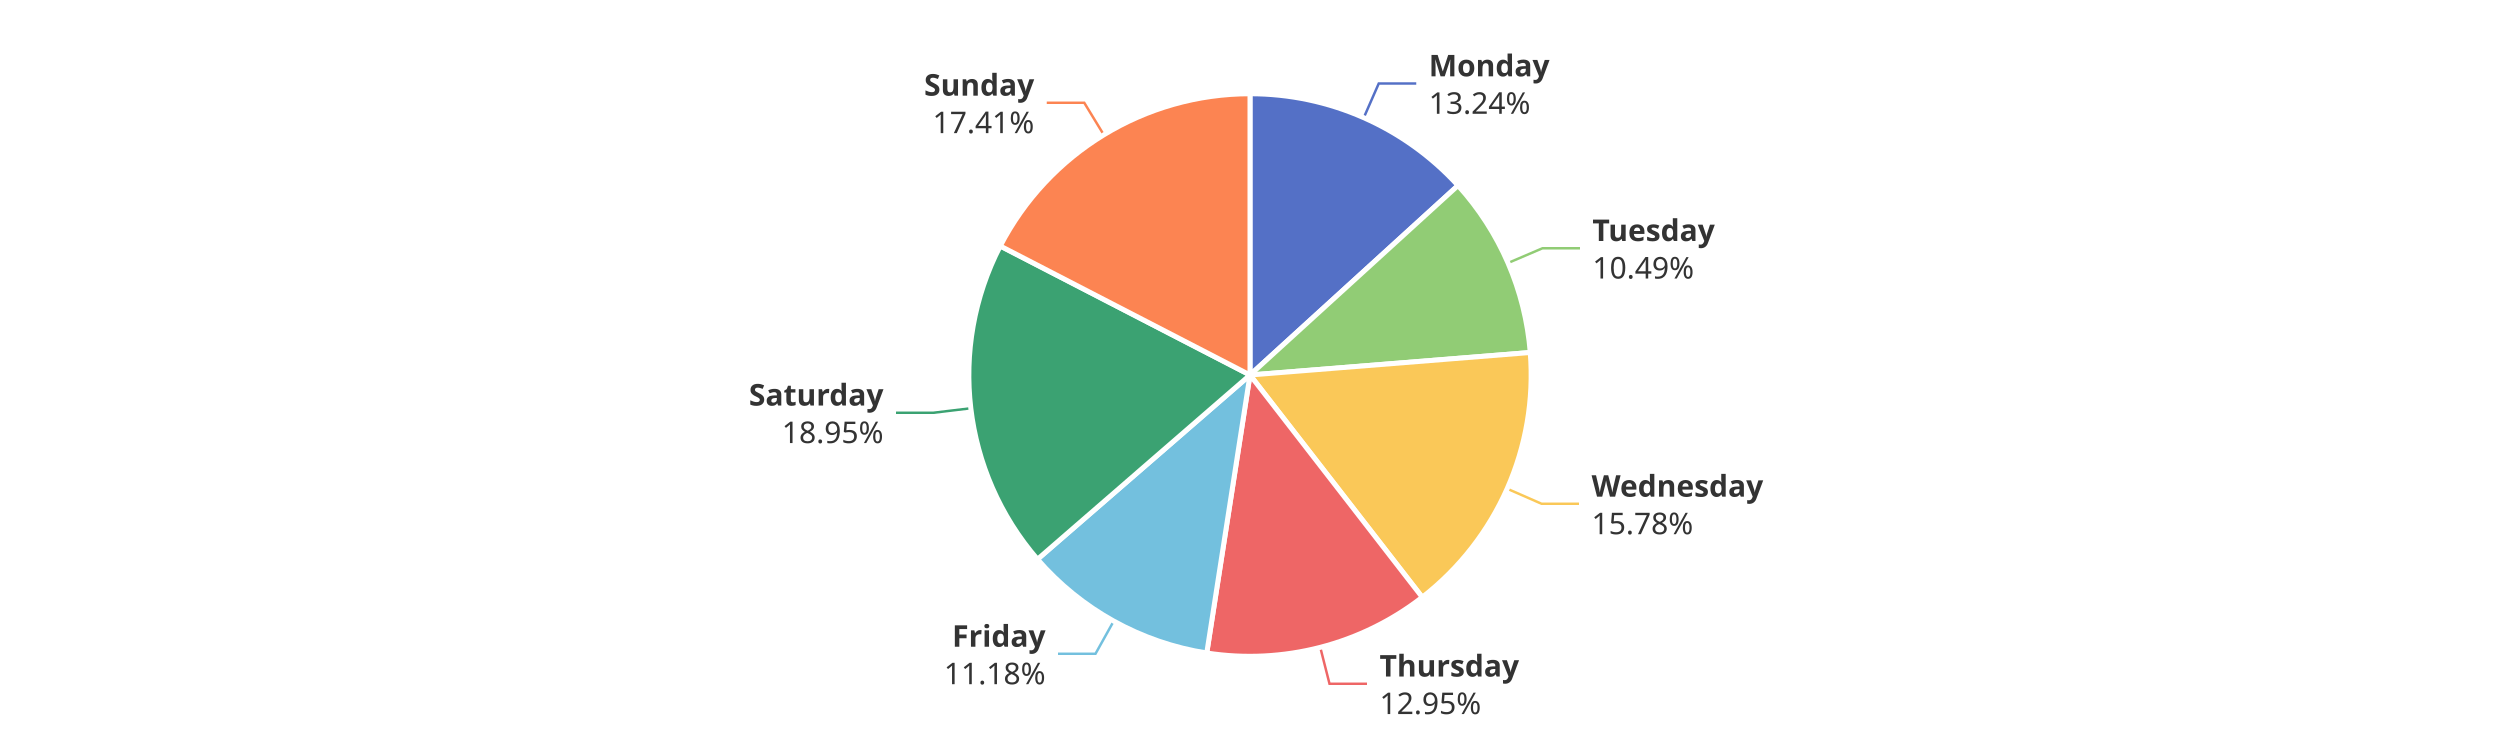
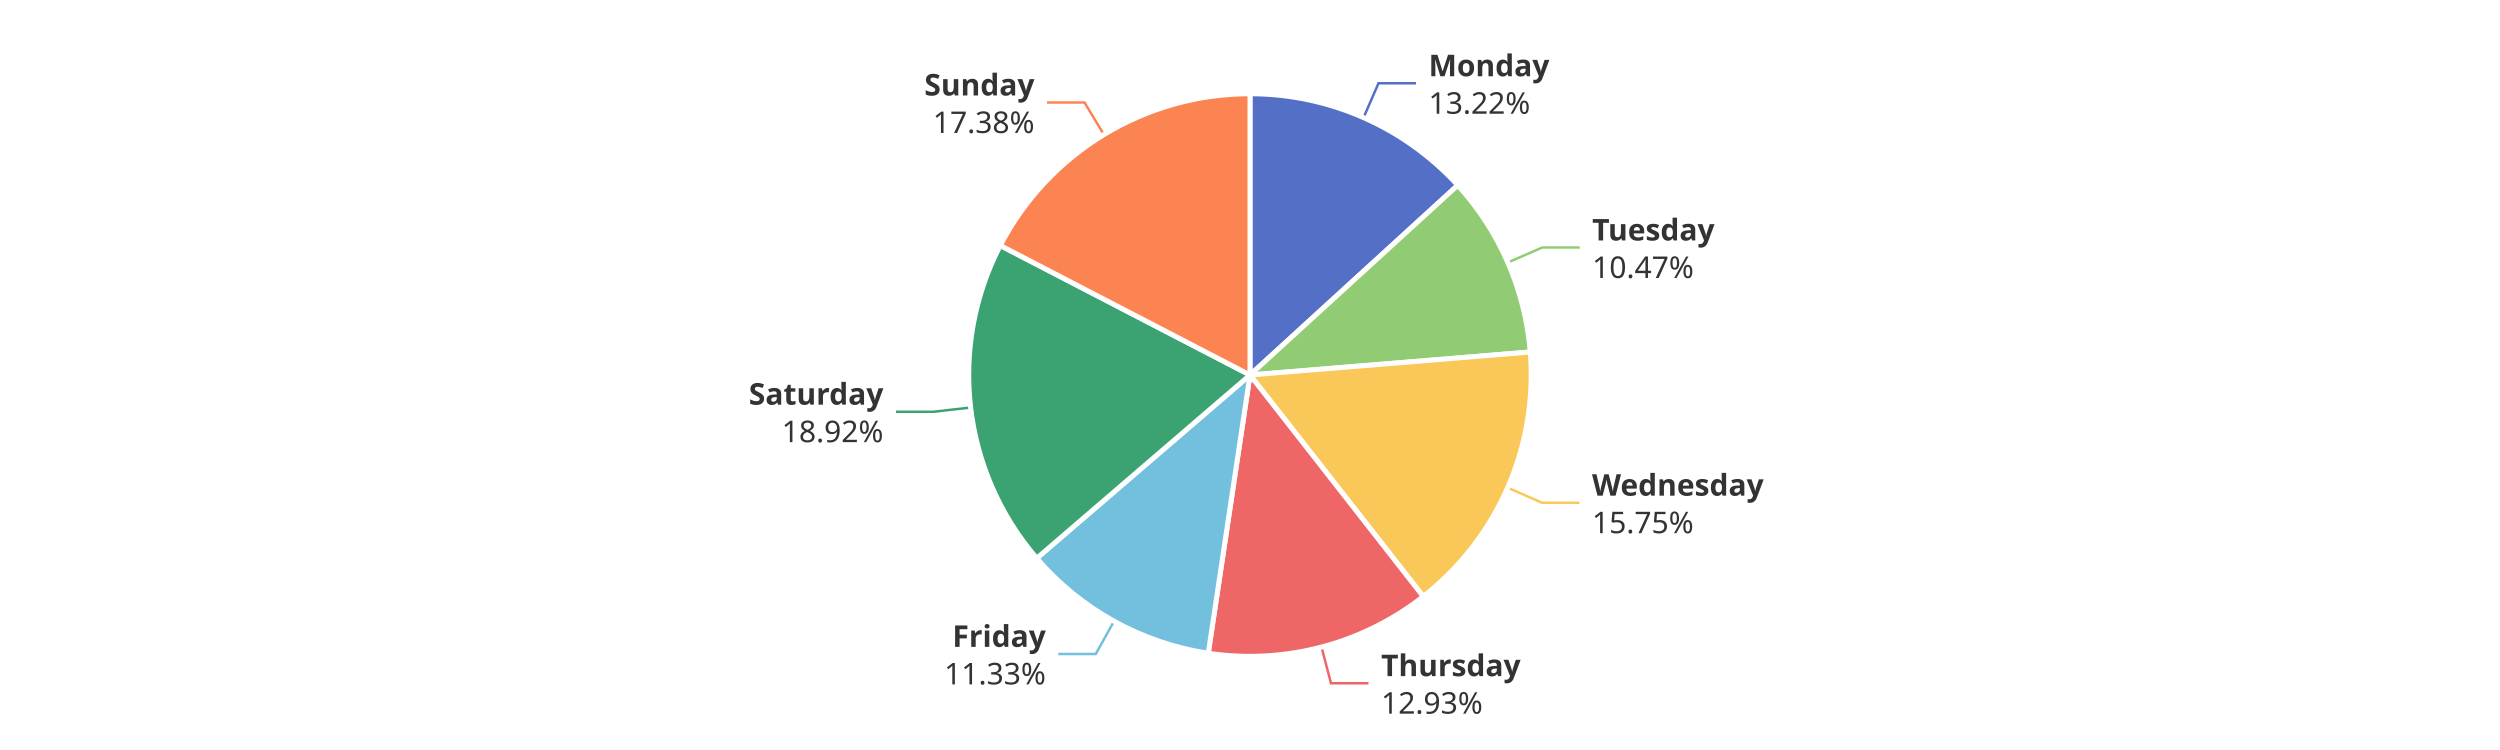
<svg xmlns="http://www.w3.org/2000/svg" width="1000" height="300" version="1.1" baseProfile="full" viewBox="0 0 1000 300">
  <rect width="1000" height="300" x="0" y="0" id="0" fill="#ffffff" />
-   <polyline points="545.5 47.1 551.5 33.4 566.5 33.4" fill="none" stroke="#5470c6" />
-   <polyline points="603.2 105.2 617 99.3 632 99.3" fill="none" stroke="#91cc75" />
-   <polyline points="602.9 195.5 616.6 201.5 631.6 201.5" fill="none" stroke="#fac858" />
-   <polyline points="528.1 258.9 531.8 273.5 546.8 273.5" fill="none" stroke="#ee6666" />
-   <polyline points="445.5 248.4 438.2 261.5 423.2 261.5" fill="none" stroke="#73c0de" />
-   <polyline points="388.3 163.3 373.4 165.1 358.4 165.1" fill="none" stroke="#3ba272" />
-   <polyline points="441.5 53.9 433.7 41.1 418.7 41.1" fill="none" stroke="#fc8452" />
-   <path d="M500 37.5A112.5 112.5 0 0 1 583.2 74.2L500 150Z" fill="#5470c6" stroke="#fff" stroke-width="2" stroke-linejoin="round" />
-   <path d="M583.2 74.2A112.5 112.5 0 0 1 612.1 141L500 150Z" fill="#91cc75" stroke="#fff" stroke-width="2" stroke-linejoin="round" />
-   <path d="M612.1 141A112.5 112.5 0 0 1 568.9 238.9L500 150Z" fill="#fac858" stroke="#fff" stroke-width="2" stroke-linejoin="round" />
-   <path d="M568.9 238.9A112.5 112.5 0 0 1 482.7 261.2L500 150Z" fill="#ee6666" stroke="#fff" stroke-width="2" stroke-linejoin="round" />
-   <path d="M482.7 261.2A112.5 112.5 0 0 1 415 223.7L500 150Z" fill="#73c0de" stroke="#fff" stroke-width="2" stroke-linejoin="round" />
-   <path d="M415 223.7A112.5 112.5 0 0 1 400.1 98.4L500 150Z" fill="#3ba272" stroke="#fff" stroke-width="2" stroke-linejoin="round" />
-   <path d="M400.1 98.4A112.5 112.5 0 0 1 500 37.5L500 150Z" fill="#fc8452" stroke="#fff" stroke-width="2" stroke-linejoin="round" />
-   <path d="M0 -15l42.8 0l0 30l-42.8 0Z" transform="translate(571.5172 33.3714)" fill="none" />
-   <text dominant-baseline="central" text-anchor="start" style="font-size:12px;font-family:sans-serif;font-weight:bold;" y="-7.5" transform="translate(571.5172 33.3714)" fill="#333" stroke="rgb(255,255,255)" stroke-width="2" paint-order="stroke" stroke-miterlimit="2">Monday</text>
-   <text dominant-baseline="central" text-anchor="start" style="font-size:12px;font-family:sans-serif;" y="7.5" transform="translate(571.5172 33.3714)" fill="#333" stroke="rgb(255,255,255)" stroke-width="2" paint-order="stroke" stroke-miterlimit="2">13.24%</text>
-   <path d="M0 -15l46.2 0l0 30l-46.2 0Z" transform="translate(636.9659 99.2534)" fill="none" />
-   <text dominant-baseline="central" text-anchor="start" style="font-size:12px;font-family:sans-serif;font-weight:bold;" y="-7.5" transform="translate(636.9659 99.2534)" fill="#333" stroke="rgb(255,255,255)" stroke-width="2" paint-order="stroke" stroke-miterlimit="2">Tuesday</text>
-   <text dominant-baseline="central" text-anchor="start" style="font-size:12px;font-family:sans-serif;" y="7.5" transform="translate(636.9659 99.2534)" fill="#333" stroke="rgb(255,255,255)" stroke-width="2" paint-order="stroke" stroke-miterlimit="2">10.49%</text>
-   <path d="M0 -15l63.6 0l0 30l-63.6 0Z" transform="translate(636.6286 201.5172)" fill="none" />
-   <text dominant-baseline="central" text-anchor="start" style="font-size:12px;font-family:sans-serif;font-weight:bold;" y="-7.5" transform="translate(636.6286 201.5172)" fill="#333" stroke="rgb(255,255,255)" stroke-width="2" paint-order="stroke" stroke-miterlimit="2">Wednesday</text>
-   <text dominant-baseline="central" text-anchor="start" style="font-size:12px;font-family:sans-serif;" y="7.5" transform="translate(636.6286 201.5172)" fill="#333" stroke="rgb(255,255,255)" stroke-width="2" paint-order="stroke" stroke-miterlimit="2">15.78%</text>
-   <path d="M0 -15l50.2 0l0 30l-50.2 0Z" transform="translate(551.8243 273.4644)" fill="none" />
-   <text dominant-baseline="central" text-anchor="start" style="font-size:12px;font-family:sans-serif;font-weight:bold;" y="-7.5" transform="translate(551.8243 273.4644)" fill="#333" stroke="rgb(255,255,255)" stroke-width="2" paint-order="stroke" stroke-miterlimit="2">Thursday</text>
-   <text dominant-baseline="central" text-anchor="start" style="font-size:12px;font-family:sans-serif;" y="7.5" transform="translate(551.8243 273.4644)" fill="#333" stroke="rgb(255,255,255)" stroke-width="2" paint-order="stroke" stroke-miterlimit="2">12.95%</text>
-   <path d="M-40.9 -15l40.9 0l0 30l-40.9 0Z" transform="translate(418.2257 261.5356)" fill="none" />
-   <text dominant-baseline="central" text-anchor="end" style="font-size:12px;font-family:sans-serif;font-weight:bold;" y="-7.5" transform="translate(418.2257 261.5356)" fill="#333" stroke="rgb(255,255,255)" stroke-width="2" paint-order="stroke" stroke-miterlimit="2">Friday</text>
-   <text dominant-baseline="central" text-anchor="end" style="font-size:12px;font-family:sans-serif;" y="7.5" transform="translate(418.2257 261.5356)" fill="#333" stroke="rgb(255,255,255)" stroke-width="2" paint-order="stroke" stroke-miterlimit="2">11.18%</text>
-   <path d="M-48.2 -15l48.2 0l0 30l-48.2 0Z" transform="translate(353.3932 165.0656)" fill="none" />
-   <text dominant-baseline="central" text-anchor="end" style="font-size:12px;font-family:sans-serif;font-weight:bold;" y="-7.5" transform="translate(353.3932 165.0656)" fill="#333" stroke="rgb(255,255,255)" stroke-width="2" paint-order="stroke" stroke-miterlimit="2">Saturday</text>
-   <text dominant-baseline="central" text-anchor="end" style="font-size:12px;font-family:sans-serif;" y="7.5" transform="translate(353.3932 165.0656)" fill="#333" stroke="rgb(255,255,255)" stroke-width="2" paint-order="stroke" stroke-miterlimit="2">18.95%</text>
-   <path d="M-40.9 -15l40.9 0l0 30l-40.9 0Z" transform="translate(413.6891 41.1005)" fill="none" />
-   <text dominant-baseline="central" text-anchor="end" style="font-size:12px;font-family:sans-serif;font-weight:bold;" y="-7.5" transform="translate(413.6891 41.1005)" fill="#333" stroke="rgb(255,255,255)" stroke-width="2" paint-order="stroke" stroke-miterlimit="2">Sunday</text>
-   <text dominant-baseline="central" text-anchor="end" style="font-size:12px;font-family:sans-serif;" y="7.5" transform="translate(413.6891 41.1005)" fill="#333" stroke="rgb(255,255,255)" stroke-width="2" paint-order="stroke" stroke-miterlimit="2">17.41%</text>
+   <polyline points="545.4 47.1 551.4 33.3 566.4 33.3" fill="none" stroke="#5470c6" />
+   <polyline points="603.1 105 616.9 99 631.9 99" fill="none" stroke="#91cc75" />
+   <polyline points="603.1 195.1 616.8 201.1 631.8 201.1" fill="none" stroke="#fac858" />
+   <polyline points="528.6 258.8 532.4 273.3 547.4 273.3" fill="none" stroke="#ee6666" />
+   <polyline points="445.6 248.5 438.3 261.6 423.3 261.6" fill="none" stroke="#73c0de" />
+   <polyline points="388.3 163 373.4 164.7 358.4 164.7" fill="none" stroke="#3ba272" />
+   <polyline points="441.6 53.9 433.8 41 418.8 41" fill="none" stroke="#fc8452" />
+   <path d="M500 37.5A112.5 112.5 0 0 1 583.1 74.1L500 150Z" fill="#5470c6" stroke="#fff" stroke-width="2" stroke-linejoin="round" />
+   <path d="M583.1 74.1A112.5 112.5 0 0 1 612.1 140.8L500 150Z" fill="#91cc75" stroke="#fff" stroke-width="2" stroke-linejoin="round" />
+   <path d="M612.1 140.8A112.5 112.5 0 0 1 569.3 238.6L500 150Z" fill="#fac858" stroke="#fff" stroke-width="2" stroke-linejoin="round" />
+   <path d="M569.3 238.6A112.5 112.5 0 0 1 483.3 261.3L500 150Z" fill="#ee6666" stroke="#fff" stroke-width="2" stroke-linejoin="round" />
+   <path d="M483.3 261.3A112.5 112.5 0 0 1 414.7 223.3L500 150Z" fill="#73c0de" stroke="#fff" stroke-width="2" stroke-linejoin="round" />
+   <path d="M414.7 223.3A112.5 112.5 0 0 1 400.1 98.2L500 150Z" fill="#3ba272" stroke="#fff" stroke-width="2" stroke-linejoin="round" />
+   <path d="M400.1 98.2A112.5 112.5 0 0 1 500 37.5L500 150Z" fill="#fc8452" stroke="#fff" stroke-width="2" stroke-linejoin="round" />
+   <path d="M0 -15l42.8 0l0 30l-42.8 0Z" transform="translate(571.4439 33.3391)" fill="none" />
+   <text dominant-baseline="central" text-anchor="start" style="font-size:12px;font-family:sans-serif;font-weight:bold;" y="-7.5" transform="translate(571.4439 33.3391)" fill="#333" stroke="rgb(255,255,255)" stroke-width="2" paint-order="stroke" stroke-miterlimit="2">Monday</text>
+   <text dominant-baseline="central" text-anchor="start" style="font-size:12px;font-family:sans-serif;" y="7.5" transform="translate(571.4439 33.3391)" fill="#333" stroke="rgb(255,255,255)" stroke-width="2" paint-order="stroke" stroke-miterlimit="2">13.22%</text>
+   <path d="M0 -15l46.2 0l0 30l-46.2 0Z" transform="translate(636.8701 99.033)" fill="none" />
+   <text dominant-baseline="central" text-anchor="start" style="font-size:12px;font-family:sans-serif;font-weight:bold;" y="-7.5" transform="translate(636.8701 99.033)" fill="#333" stroke="rgb(255,255,255)" stroke-width="2" paint-order="stroke" stroke-miterlimit="2">Tuesday</text>
+   <text dominant-baseline="central" text-anchor="start" style="font-size:12px;font-family:sans-serif;" y="7.5" transform="translate(636.8701 99.033)" fill="#333" stroke="rgb(255,255,255)" stroke-width="2" paint-order="stroke" stroke-miterlimit="2">10.47%</text>
+   <path d="M0 -15l63.6 0l0 30l-63.6 0Z" transform="translate(636.8059 201.1138)" fill="none" />
+   <text dominant-baseline="central" text-anchor="start" style="font-size:12px;font-family:sans-serif;font-weight:bold;" y="-7.5" transform="translate(636.8059 201.1138)" fill="#333" stroke="rgb(255,255,255)" stroke-width="2" paint-order="stroke" stroke-miterlimit="2">Wednesday</text>
+   <text dominant-baseline="central" text-anchor="start" style="font-size:12px;font-family:sans-serif;" y="7.5" transform="translate(636.8059 201.1138)" fill="#333" stroke="rgb(255,255,255)" stroke-width="2" paint-order="stroke" stroke-miterlimit="2">15.75%</text>
+   <path d="M0 -15l50.2 0l0 30l-50.2 0Z" transform="translate(552.4445 273.3029)" fill="none" />
+   <text dominant-baseline="central" text-anchor="start" style="font-size:12px;font-family:sans-serif;font-weight:bold;" y="-7.5" transform="translate(552.4445 273.3029)" fill="#333" stroke="rgb(255,255,255)" stroke-width="2" paint-order="stroke" stroke-miterlimit="2">Thursday</text>
+   <text dominant-baseline="central" text-anchor="start" style="font-size:12px;font-family:sans-serif;" y="7.5" transform="translate(552.4445 273.3029)" fill="#333" stroke="rgb(255,255,255)" stroke-width="2" paint-order="stroke" stroke-miterlimit="2">12.93%</text>
+   <path d="M-40.9 -15l40.9 0l0 30l-40.9 0Z" transform="translate(418.3309 261.5938)" fill="none" />
+   <text dominant-baseline="central" text-anchor="end" style="font-size:12px;font-family:sans-serif;font-weight:bold;" y="-7.5" transform="translate(418.3309 261.5938)" fill="#333" stroke="rgb(255,255,255)" stroke-width="2" paint-order="stroke" stroke-miterlimit="2">Friday</text>
+   <text dominant-baseline="central" text-anchor="end" style="font-size:12px;font-family:sans-serif;" y="7.5" transform="translate(418.3309 261.5938)" fill="#333" stroke="rgb(255,255,255)" stroke-width="2" paint-order="stroke" stroke-miterlimit="2">11.33%</text>
+   <path d="M-48.2 -15l48.2 0l0 30l-48.2 0Z" transform="translate(353.3511 164.7075)" fill="none" />
+   <text dominant-baseline="central" text-anchor="end" style="font-size:12px;font-family:sans-serif;font-weight:bold;" y="-7.5" transform="translate(353.3511 164.7075)" fill="#333" stroke="rgb(255,255,255)" stroke-width="2" paint-order="stroke" stroke-miterlimit="2">Saturday</text>
+   <text dominant-baseline="central" text-anchor="end" style="font-size:12px;font-family:sans-serif;" y="7.5" transform="translate(353.3511 164.7075)" fill="#333" stroke="rgb(255,255,255)" stroke-width="2" paint-order="stroke" stroke-miterlimit="2">18.92%</text>
+   <path d="M-40.9 -15l40.9 0l0 30l-40.9 0Z" transform="translate(413.7917 41.038)" fill="none" />
+   <text dominant-baseline="central" text-anchor="end" style="font-size:12px;font-family:sans-serif;font-weight:bold;" y="-7.5" transform="translate(413.7917 41.038)" fill="#333" stroke="rgb(255,255,255)" stroke-width="2" paint-order="stroke" stroke-miterlimit="2">Sunday</text>
+   <text dominant-baseline="central" text-anchor="end" style="font-size:12px;font-family:sans-serif;" y="7.5" transform="translate(413.7917 41.038)" fill="#333" stroke="rgb(255,255,255)" stroke-width="2" paint-order="stroke" stroke-miterlimit="2">17.38%</text>
</svg>
